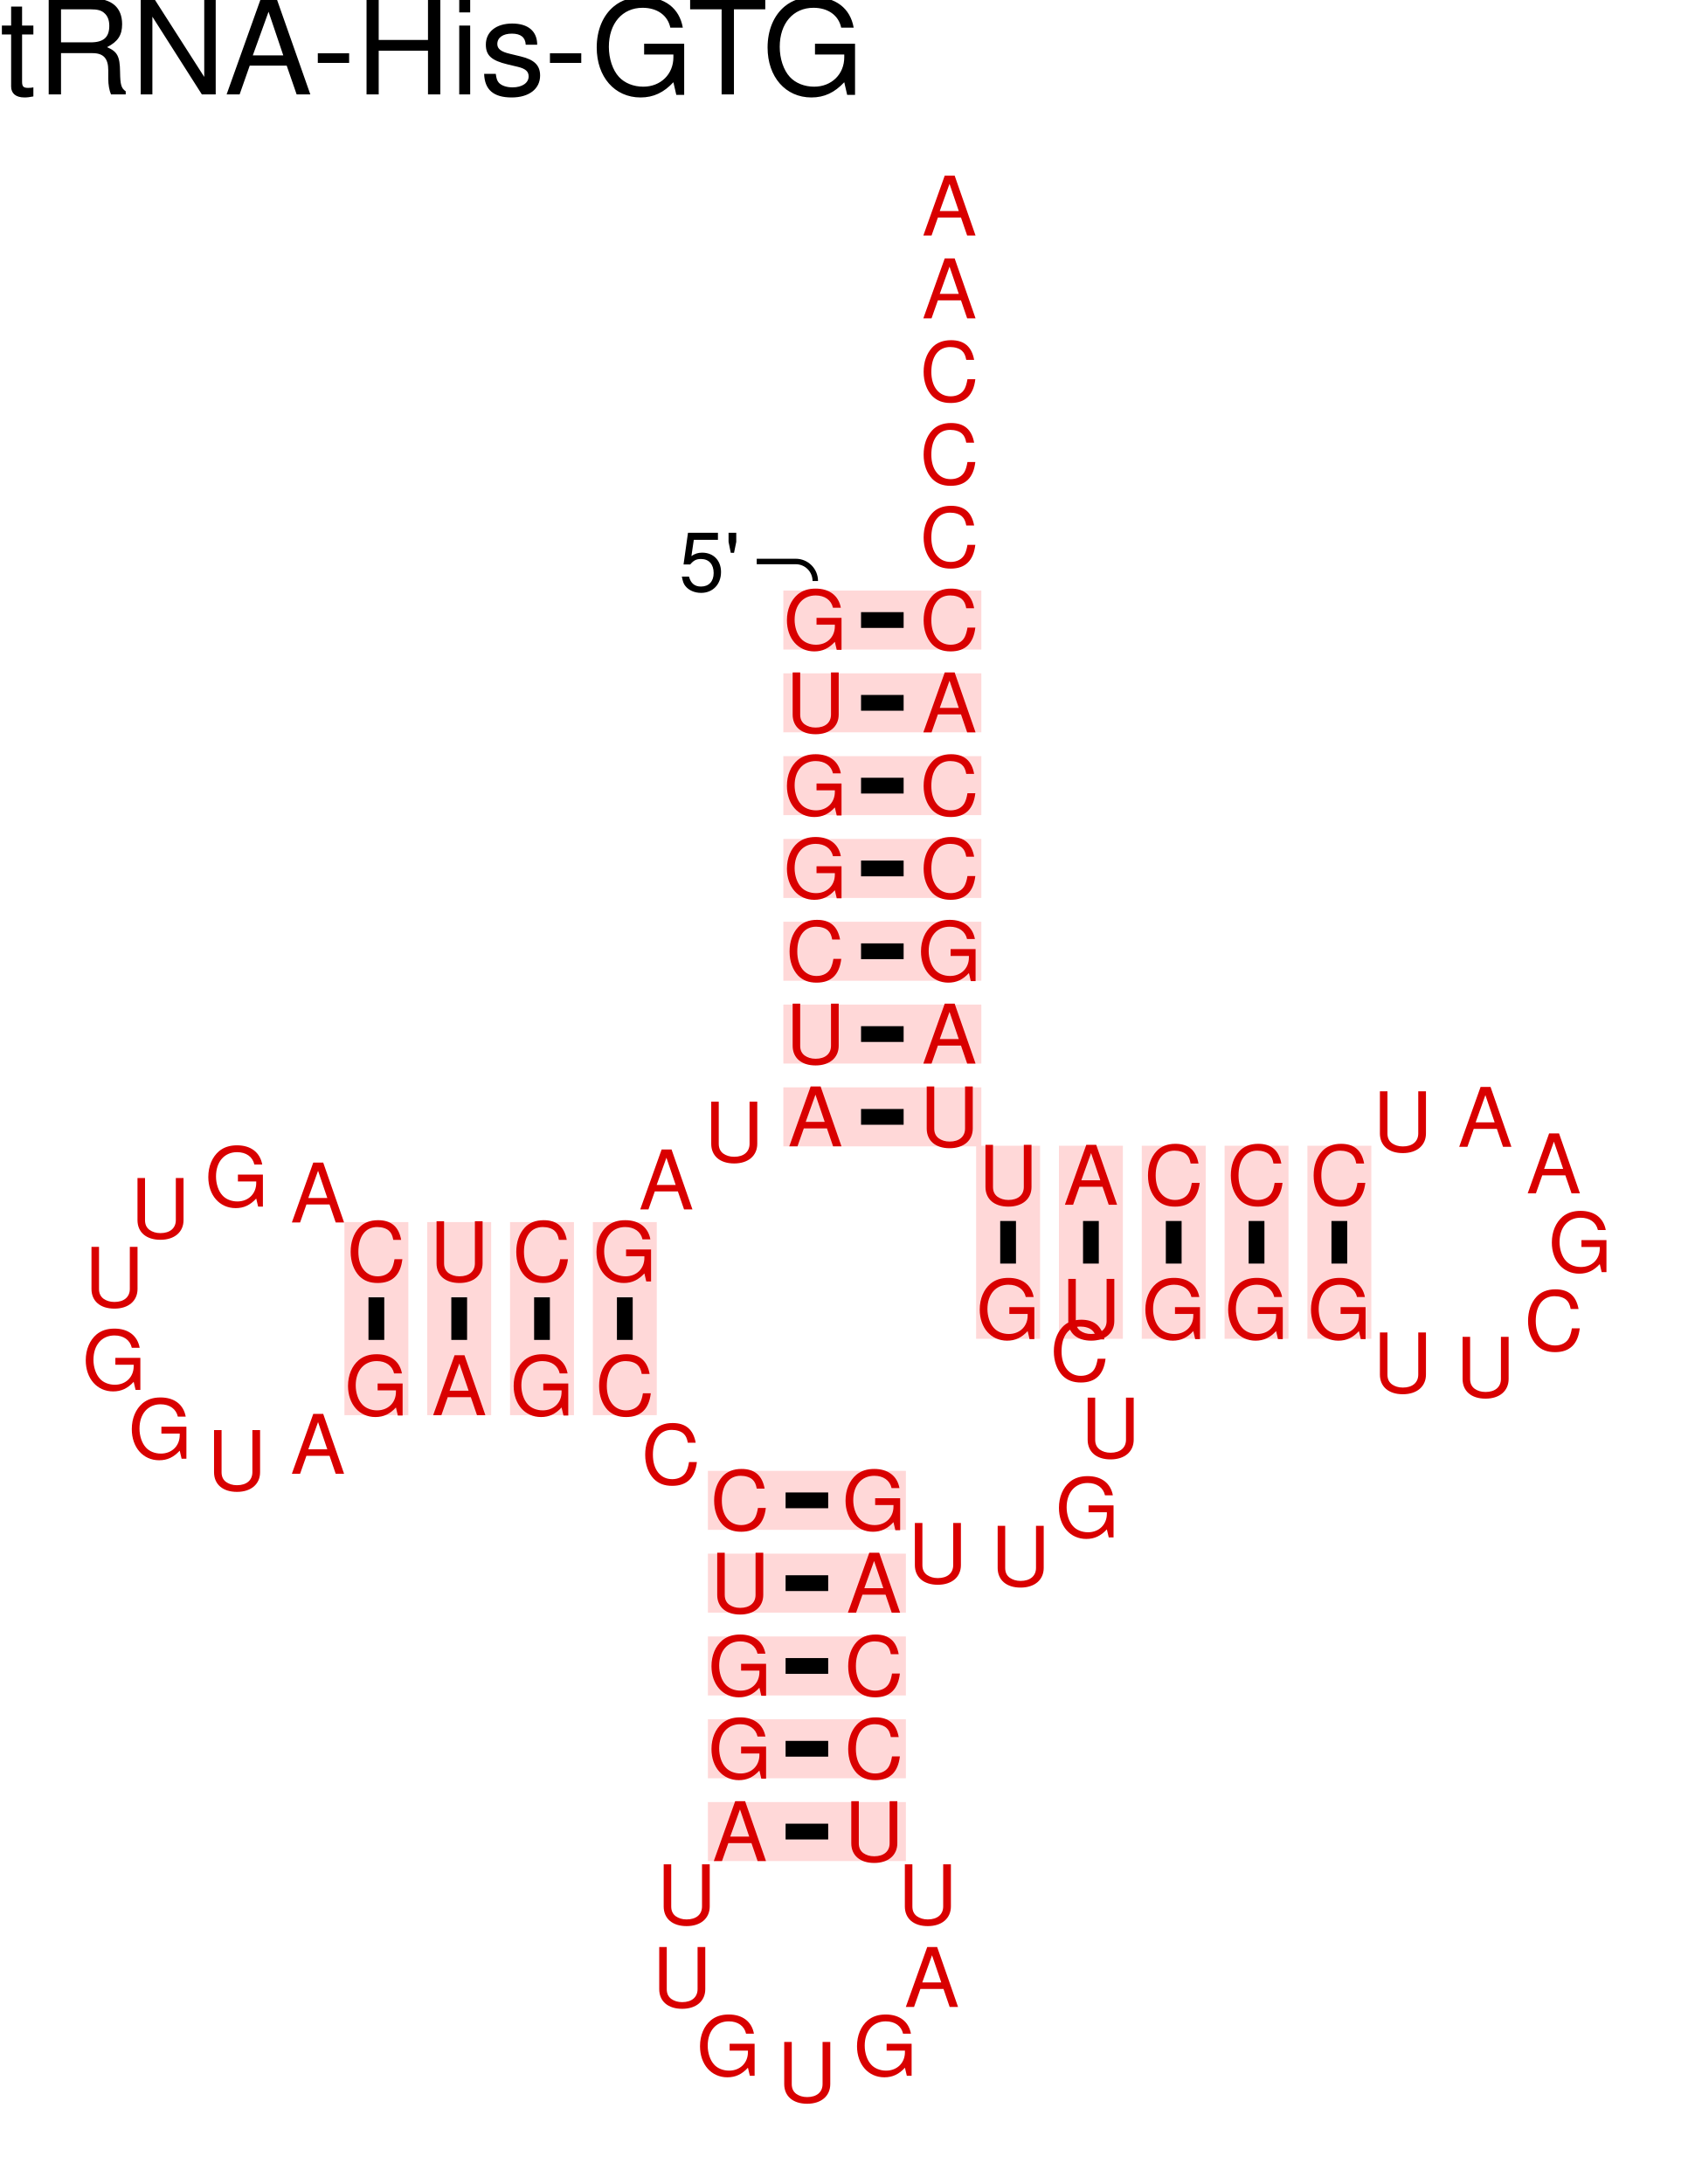
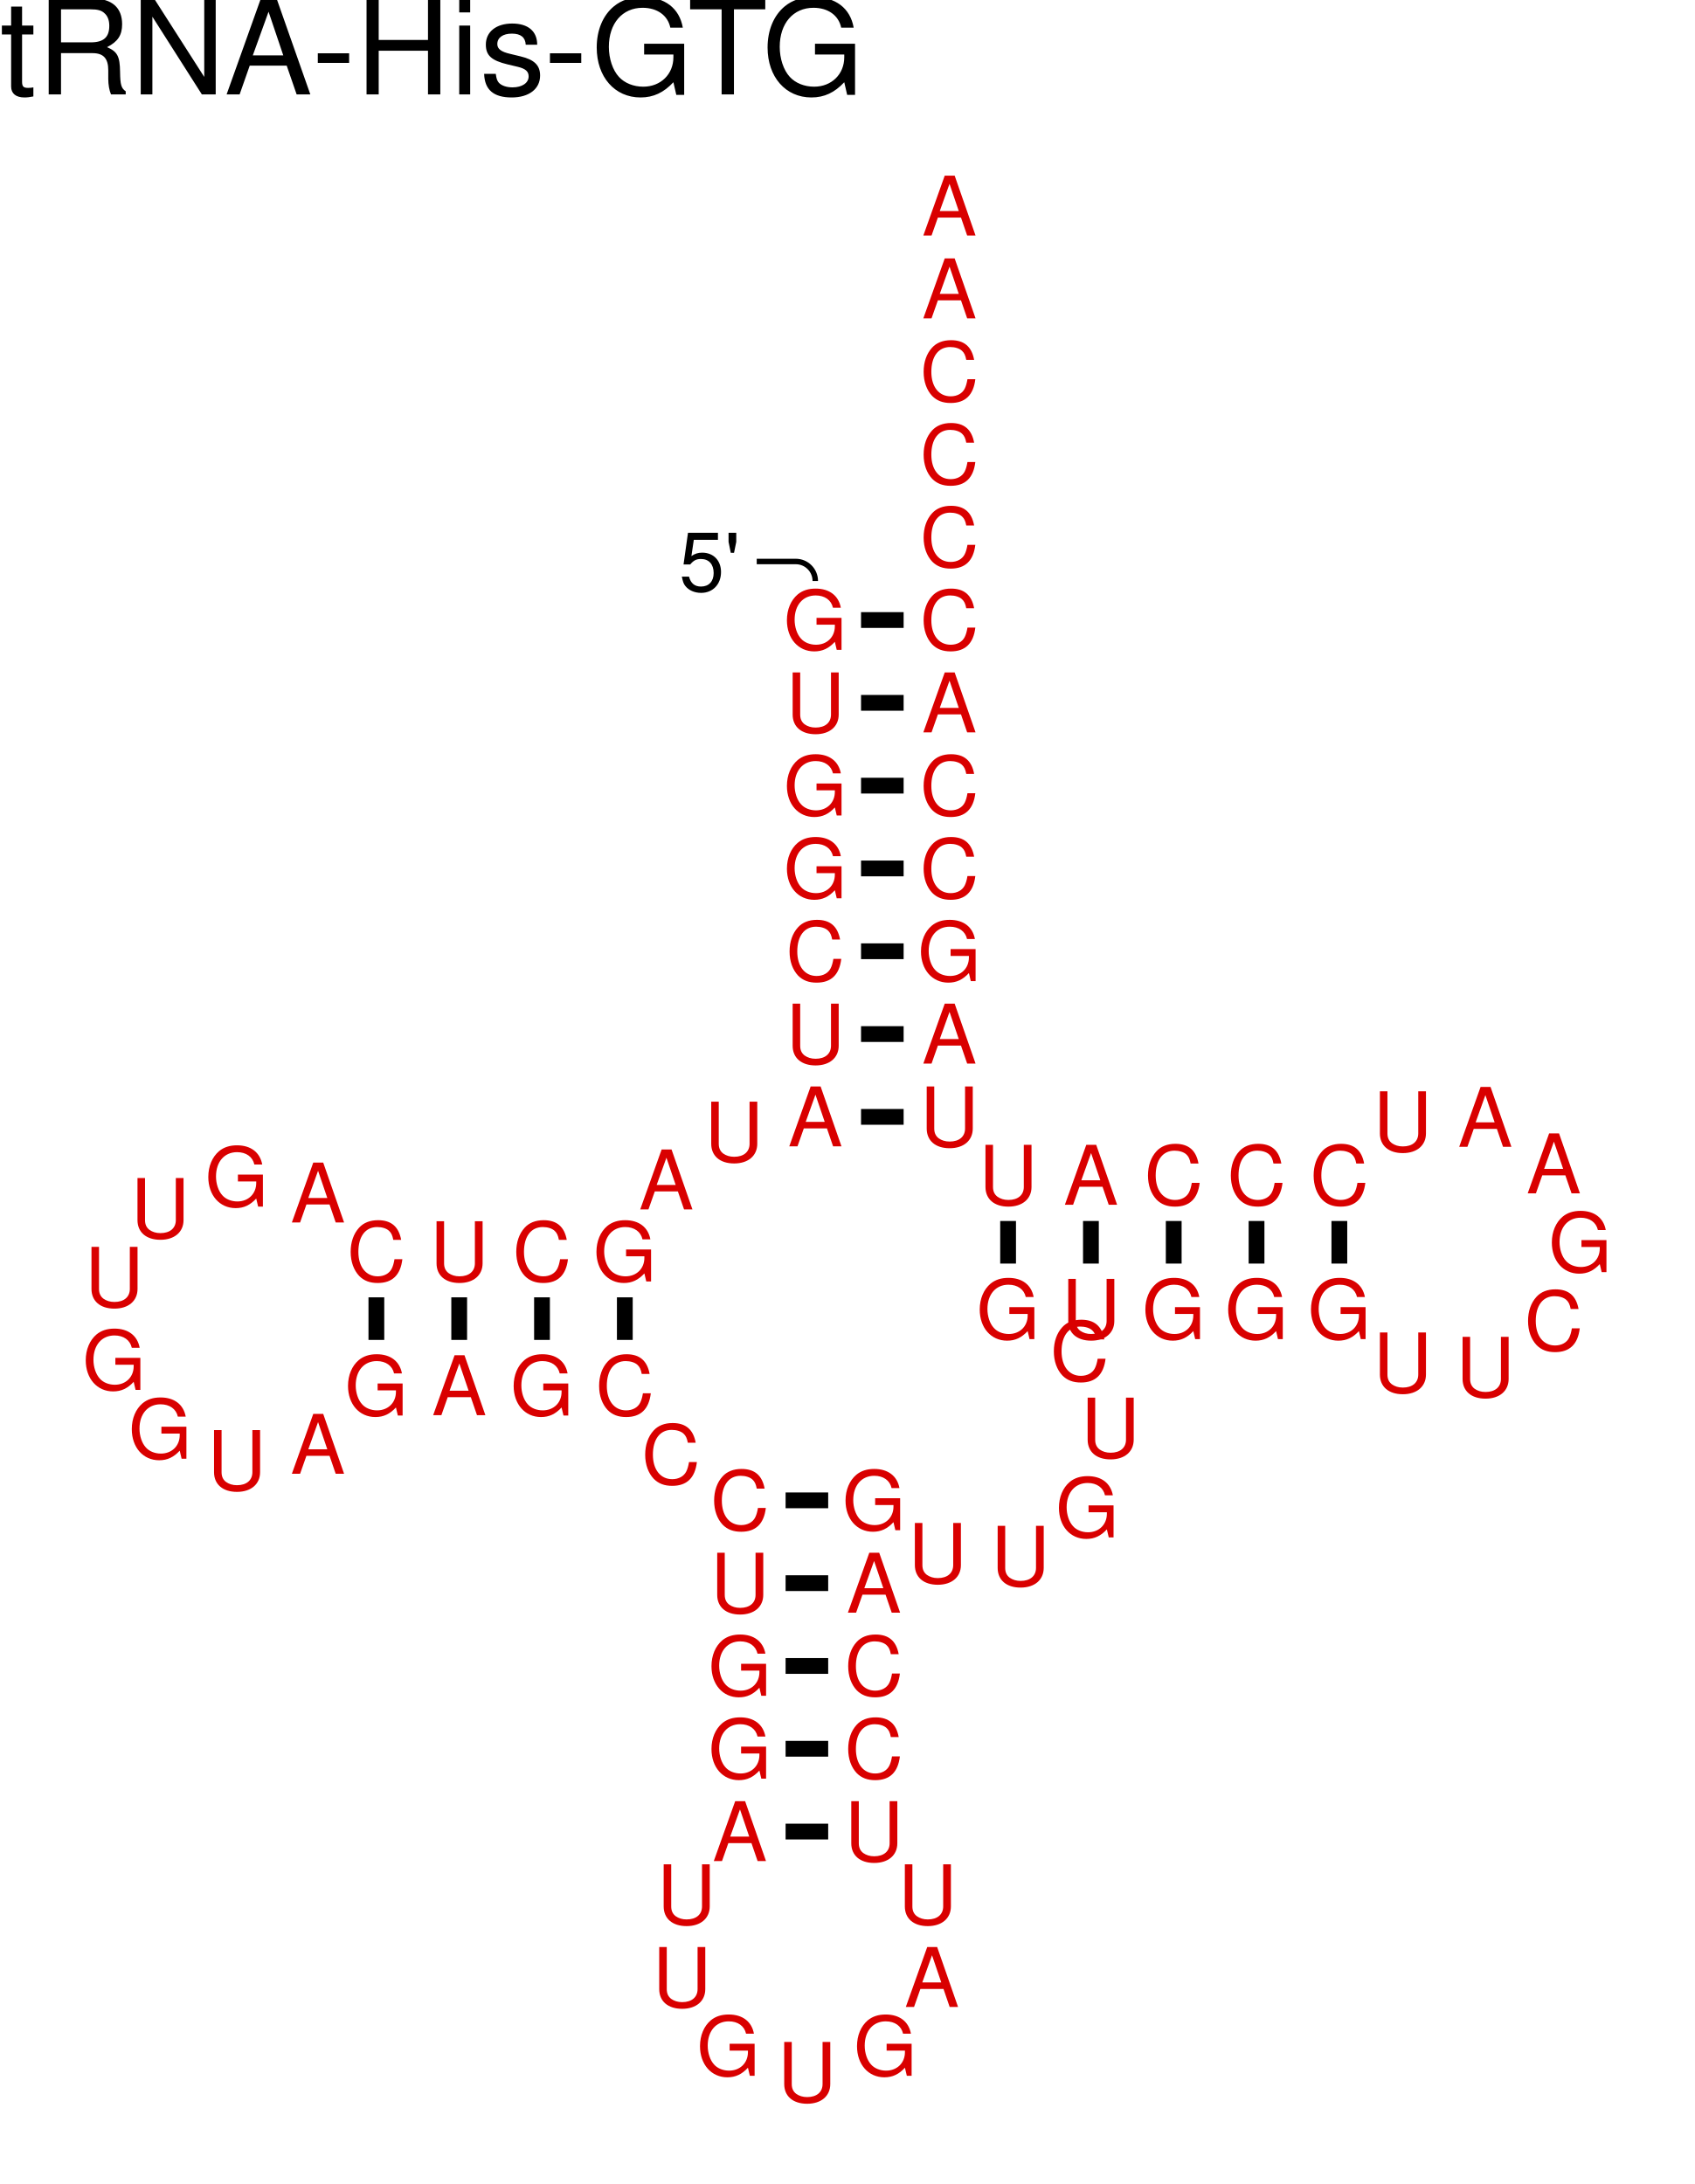
<svg xmlns="http://www.w3.org/2000/svg" version="1.0" width="154.669" height="199.397" id="svg2403" xml:space="preserve">
  <text x="0" y="8.616" id="text1000">
    <tspan x="0" y="8.616" fill="#000000" font-variant="normal" font-weight="normal" font-style="normal" font-family="Helvetica, Arial, sans-serif" font-size="12" id="tspan1001">tRNA-His-GTG</tspan>
  </text>
-   <path fill="#ffd8d8" stroke="none" d="M 71.508 53.916 L 71.508,53.916L 89.583,53.916L 89.583,59.301L 71.508,59.301Z" />
  <path fill="none" stroke="#000000" stroke-width="1.44" stroke-linecap="butt" stroke-linejoin="miter" d="M 78.602 56.608 L 82.49 56.608 " />
-   <path fill="#ffd8d8" stroke="none" d="M 71.508 61.476 L 71.508,61.476L 89.583,61.476L 89.583,66.861L 71.508,66.861Z" />
  <path fill="none" stroke="#000000" stroke-width="1.44" stroke-linecap="butt" stroke-linejoin="miter" d="M 78.602 64.168 L 82.49 64.168 " />
-   <path fill="#ffd8d8" stroke="none" d="M 71.508 69.036 L 71.508,69.036L 89.583,69.036L 89.583,74.421L 71.508,74.421Z" />
  <path fill="none" stroke="#000000" stroke-width="1.44" stroke-linecap="butt" stroke-linejoin="miter" d="M 78.602 71.728 L 82.49 71.728 " />
-   <path fill="#ffd8d8" stroke="none" d="M 71.508 76.596 L 71.508,76.596L 89.583,76.596L 89.583,81.981L 71.508,81.981Z" />
  <path fill="none" stroke="#000000" stroke-width="1.44" stroke-linecap="butt" stroke-linejoin="miter" d="M 78.602 79.288 L 82.49 79.288 " />
-   <path fill="#ffd8d8" stroke="none" d="M 71.508 84.156 L 71.508,84.156L 89.583,84.156L 89.583,89.541L 71.508,89.541Z" />
  <path fill="none" stroke="#000000" stroke-width="1.44" stroke-linecap="butt" stroke-linejoin="miter" d="M 78.602 86.849 L 82.49 86.849 " />
-   <path fill="#ffd8d8" stroke="none" d="M 71.508 91.716 L 71.508,91.716L 89.583,91.716L 89.583,97.101L 71.508,97.101Z" />
  <path fill="none" stroke="#000000" stroke-width="1.44" stroke-linecap="butt" stroke-linejoin="miter" d="M 78.602 94.409 L 82.49 94.409 " />
-   <path fill="#ffd8d8" stroke="none" d="M 71.508 99.276 L 71.508,99.276L 89.583,99.276L 89.583,104.661L 71.508,104.661Z" />
  <path fill="none" stroke="#000000" stroke-width="1.44" stroke-linecap="butt" stroke-linejoin="miter" d="M 78.602 101.969 L 82.49 101.969 " />
-   <path fill="#ffd8d8" stroke="none" d="M 59.956 111.577 L 59.956,111.577L 59.956,129.202L 54.121,129.202L 54.121,111.577Z" />
  <path fill="none" stroke="#000000" stroke-width="1.44" stroke-linecap="butt" stroke-linejoin="miter" d="M 57.038 118.445 L 57.038 122.333 " />
-   <path fill="#ffd8d8" stroke="none" d="M 52.396 111.577 L 52.396,111.577L 52.396,129.202L 46.561,129.202L 46.561,111.577Z" />
  <path fill="none" stroke="#000000" stroke-width="1.44" stroke-linecap="butt" stroke-linejoin="miter" d="M 49.478 118.445 L 49.478 122.333 " />
-   <path fill="#ffd8d8" stroke="none" d="M 44.836 111.577 L 44.836,111.577L 44.836,129.202L 39.001,129.202L 39.001,111.577Z" />
  <path fill="none" stroke="#000000" stroke-width="1.44" stroke-linecap="butt" stroke-linejoin="miter" d="M 41.919 118.445 L 41.919 122.333 " />
-   <path fill="#ffd8d8" stroke="none" d="M 37.276 111.577 L 37.276,111.577L 37.276,129.202L 31.441,129.202L 31.441,111.577Z" />
  <path fill="none" stroke="#000000" stroke-width="1.44" stroke-linecap="butt" stroke-linejoin="miter" d="M 34.358 118.445 L 34.358 122.333 " />
-   <path fill="#ffd8d8" stroke="none" d="M 64.621 134.288 L 64.621,134.288L 82.696,134.288L 82.696,139.673L 64.621,139.673Z" />
  <path fill="none" stroke="#000000" stroke-width="1.44" stroke-linecap="butt" stroke-linejoin="miter" d="M 71.715 136.98 L 75.603 136.98 " />
-   <path fill="#ffd8d8" stroke="none" d="M 64.621 141.848 L 64.621,141.848L 82.696,141.848L 82.696,147.233L 64.621,147.233Z" />
  <path fill="none" stroke="#000000" stroke-width="1.44" stroke-linecap="butt" stroke-linejoin="miter" d="M 71.715 144.54 L 75.603 144.54 " />
-   <path fill="#ffd8d8" stroke="none" d="M 64.621 149.408 L 64.621,149.408L 82.696,149.408L 82.696,154.793L 64.621,154.793Z" />
  <path fill="none" stroke="#000000" stroke-width="1.44" stroke-linecap="butt" stroke-linejoin="miter" d="M 71.715 152.1 L 75.603 152.1 " />
-   <path fill="#ffd8d8" stroke="none" d="M 64.621 156.968 L 64.621,156.968L 82.696,156.968L 82.696,162.353L 64.621,162.353Z" />
  <path fill="none" stroke="#000000" stroke-width="1.44" stroke-linecap="butt" stroke-linejoin="miter" d="M 71.715 159.66 L 75.603 159.66 " />
-   <path fill="#ffd8d8" stroke="none" d="M 64.621 164.528 L 64.621,164.528L 82.696,164.528L 82.696,169.913L 64.621,169.913Z" />
  <path fill="none" stroke="#000000" stroke-width="1.44" stroke-linecap="butt" stroke-linejoin="miter" d="M 71.715 167.22 L 75.603 167.22 " />
-   <path fill="#ffd8d8" stroke="none" d="M 89.109 122.231 L 89.109,122.231L 89.109,104.606L 94.944,104.606L 94.944,122.231Z" />
  <path fill="none" stroke="#000000" stroke-width="1.44" stroke-linecap="butt" stroke-linejoin="miter" d="M 92.026 115.363 L 92.026 111.475 " />
-   <path fill="#ffd8d8" stroke="none" d="M 96.669 122.231 L 96.669,122.231L 96.669,104.606L 102.504,104.606L 102.504,122.231Z" />
  <path fill="none" stroke="#000000" stroke-width="1.44" stroke-linecap="butt" stroke-linejoin="miter" d="M 99.587 115.363 L 99.587 111.475 " />
-   <path fill="#ffd8d8" stroke="none" d="M 104.229 122.231 L 104.229,122.231L 104.229,104.606L 110.064,104.606L 110.064,122.231Z" />
  <path fill="none" stroke="#000000" stroke-width="1.44" stroke-linecap="butt" stroke-linejoin="miter" d="M 107.146 115.363 L 107.146 111.475 " />
-   <path fill="#ffd8d8" stroke="none" d="M 111.789 122.231 L 111.789,122.231L 111.789,104.606L 117.624,104.606L 117.624,122.231Z" />
  <path fill="none" stroke="#000000" stroke-width="1.44" stroke-linecap="butt" stroke-linejoin="miter" d="M 114.706 115.363 L 114.706 111.475 " />
-   <path fill="#ffd8d8" stroke="none" d="M 119.349 122.231 L 119.349,122.231L 119.349,104.606L 125.184,104.606L 125.184,122.231Z" />
  <path fill="none" stroke="#000000" stroke-width="1.44" stroke-linecap="butt" stroke-linejoin="miter" d="M 122.266 115.363 L 122.266 111.475 " />
-   <path fill="none" stroke="#5c5c5c" stroke-width="0.5" stroke-linecap="butt" stroke-linejoin="miter" d="" />
-   <path fill="none" stroke="#5c5c5c" stroke-width="0.5" stroke-linecap="butt" stroke-linejoin="miter" d="" />
-   <path fill="none" stroke="#5c5c5c" stroke-width="0.5" stroke-linecap="butt" stroke-linejoin="miter" d="" />
-   <path fill="none" stroke="#5c5c5c" stroke-width="0.5" stroke-linecap="butt" stroke-linejoin="miter" d="" />
-   <path fill="none" stroke="#5c5c5c" stroke-width="0.5" stroke-linecap="butt" stroke-linejoin="miter" d="" />
-   <path fill="none" stroke="#5c5c5c" stroke-width="0.5" stroke-linecap="butt" stroke-linejoin="miter" d="" />
-   <path fill="none" stroke="#5c5c5c" stroke-width="0.5" stroke-linecap="butt" stroke-linejoin="miter" d="" />
-   <path fill="none" stroke="#5c5c5c" stroke-width="0.5" stroke-linecap="butt" stroke-linejoin="miter" d="" />
-   <path fill="none" stroke="#5c5c5c" stroke-width="0.5" stroke-linecap="butt" stroke-linejoin="miter" d="" />
-   <path fill="none" stroke="#5c5c5c" stroke-width="0.5" stroke-linecap="butt" stroke-linejoin="miter" d="" />
-   <path fill="none" stroke="#5c5c5c" stroke-width="0.5" stroke-linecap="butt" stroke-linejoin="miter" d="" />
-   <path fill="none" stroke="#5c5c5c" stroke-width="0.5" stroke-linecap="butt" stroke-linejoin="miter" d="" />
-   <path fill="none" stroke="#5c5c5c" stroke-width="0.5" stroke-linecap="butt" stroke-linejoin="miter" d="" />
-   <path fill="none" stroke="#5c5c5c" stroke-width="0.5" stroke-linecap="butt" stroke-linejoin="miter" d="" />
-   <path fill="none" stroke="#5c5c5c" stroke-width="0.5" stroke-linecap="butt" stroke-linejoin="miter" d="" />
-   <path fill="none" stroke="#5c5c5c" stroke-width="0.5" stroke-linecap="butt" stroke-linejoin="miter" d="" />
-   <path fill="none" stroke="#5c5c5c" stroke-width="0.5" stroke-linecap="butt" stroke-linejoin="miter" d="" />
-   <path fill="none" stroke="#5c5c5c" stroke-width="0.5" stroke-linecap="butt" stroke-linejoin="miter" d="" />
-   <path fill="none" stroke="#5c5c5c" stroke-width="0.5" stroke-linecap="butt" stroke-linejoin="miter" d="" />
-   <path fill="none" stroke="#5c5c5c" stroke-width="0.5" stroke-linecap="butt" stroke-linejoin="miter" d="" />
-   <path fill="none" stroke="#5c5c5c" stroke-width="0.5" stroke-linecap="butt" stroke-linejoin="miter" d="" />
-   <path fill="none" stroke="#5c5c5c" stroke-width="0.5" stroke-linecap="butt" stroke-linejoin="miter" d="" />
-   <path fill="none" stroke="#5c5c5c" stroke-width="0.5" stroke-linecap="butt" stroke-linejoin="miter" d="" />
-   <path fill="none" stroke="#5c5c5c" stroke-width="0.5" stroke-linecap="butt" stroke-linejoin="miter" d="" />
-   <path fill="none" stroke="#5c5c5c" stroke-width="0.5" stroke-linecap="butt" stroke-linejoin="miter" d="" />
-   <path fill="none" stroke="#5c5c5c" stroke-width="0.5" stroke-linecap="butt" stroke-linejoin="miter" d="" />
-   <path fill="none" stroke="#5c5c5c" stroke-width="0.5" stroke-linecap="butt" stroke-linejoin="miter" d="" />
-   <path fill="none" stroke="#5c5c5c" stroke-width="0.5" stroke-linecap="butt" stroke-linejoin="miter" d="" />
-   <path fill="none" stroke="#5c5c5c" stroke-width="0.5" stroke-linecap="butt" stroke-linejoin="miter" d="" />
-   <path fill="none" stroke="#5c5c5c" stroke-width="0.5" stroke-linecap="butt" stroke-linejoin="miter" d="" />
-   <path fill="none" stroke="#5c5c5c" stroke-width="0.5" stroke-linecap="butt" stroke-linejoin="miter" d="" />
-   <path fill="none" stroke="#5c5c5c" stroke-width="0.5" stroke-linecap="butt" stroke-linejoin="miter" d="" />
-   <path fill="none" stroke="#5c5c5c" stroke-width="0.5" stroke-linecap="butt" stroke-linejoin="miter" d="" />
-   <path fill="none" stroke="#5c5c5c" stroke-width="0.5" stroke-linecap="butt" stroke-linejoin="miter" d="" />
-   <path fill="none" stroke="#5c5c5c" stroke-width="0.5" stroke-linecap="butt" stroke-linejoin="miter" d="" />
-   <path fill="none" stroke="#5c5c5c" stroke-width="0.5" stroke-linecap="butt" stroke-linejoin="miter" d="" />
-   <path fill="none" stroke="#5c5c5c" stroke-width="0.5" stroke-linecap="butt" stroke-linejoin="miter" d="" />
-   <path fill="none" stroke="#5c5c5c" stroke-width="0.5" stroke-linecap="butt" stroke-linejoin="miter" d="" />
-   <path fill="none" stroke="#5c5c5c" stroke-width="0.5" stroke-linecap="butt" stroke-linejoin="miter" d="" />
-   <path fill="none" stroke="#5c5c5c" stroke-width="0.5" stroke-linecap="butt" stroke-linejoin="miter" d="" />
-   <path fill="none" stroke="#5c5c5c" stroke-width="0.5" stroke-linecap="butt" stroke-linejoin="miter" d="" />
-   <path fill="none" stroke="#5c5c5c" stroke-width="0.5" stroke-linecap="butt" stroke-linejoin="miter" d="" />
-   <path fill="none" stroke="#5c5c5c" stroke-width="0.5" stroke-linecap="butt" stroke-linejoin="miter" d="" />
-   <path fill="none" stroke="#5c5c5c" stroke-width="0.5" stroke-linecap="butt" stroke-linejoin="miter" d="" />
-   <path fill="none" stroke="#5c5c5c" stroke-width="0.5" stroke-linecap="butt" stroke-linejoin="miter" d="" />
-   <path fill="none" stroke="#5c5c5c" stroke-width="0.5" stroke-linecap="butt" stroke-linejoin="miter" d="" />
-   <path fill="none" stroke="#5c5c5c" stroke-width="0.5" stroke-linecap="butt" stroke-linejoin="miter" d="" />
-   <path fill="none" stroke="#5c5c5c" stroke-width="0.5" stroke-linecap="butt" stroke-linejoin="miter" d="" />
-   <path fill="none" stroke="#5c5c5c" stroke-width="0.5" stroke-linecap="butt" stroke-linejoin="miter" d="" />
-   <path fill="none" stroke="#5c5c5c" stroke-width="0.5" stroke-linecap="butt" stroke-linejoin="miter" d="" />
-   <path fill="none" stroke="#5c5c5c" stroke-width="0.5" stroke-linecap="butt" stroke-linejoin="miter" d="" />
-   <path fill="none" stroke="#5c5c5c" stroke-width="0.5" stroke-linecap="butt" stroke-linejoin="miter" d="" />
-   <path fill="none" stroke="#5c5c5c" stroke-width="0.5" stroke-linecap="butt" stroke-linejoin="miter" d="" />
-   <path fill="none" stroke="#5c5c5c" stroke-width="0.5" stroke-linecap="butt" stroke-linejoin="miter" d="" />
-   <path fill="none" stroke="#5c5c5c" stroke-width="0.5" stroke-linecap="butt" stroke-linejoin="miter" d="" />
-   <path fill="none" stroke="#5c5c5c" stroke-width="0.5" stroke-linecap="butt" stroke-linejoin="miter" d="" />
-   <path fill="none" stroke="#5c5c5c" stroke-width="0.5" stroke-linecap="butt" stroke-linejoin="miter" d="" />
-   <path fill="none" stroke="#5c5c5c" stroke-width="0.5" stroke-linecap="butt" stroke-linejoin="miter" d="" />
-   <path fill="none" stroke="#5c5c5c" stroke-width="0.5" stroke-linecap="butt" stroke-linejoin="miter" d="" />
-   <path fill="none" stroke="#5c5c5c" stroke-width="0.5" stroke-linecap="butt" stroke-linejoin="miter" d="" />
-   <path fill="none" stroke="#5c5c5c" stroke-width="0.5" stroke-linecap="butt" stroke-linejoin="miter" d="" />
-   <path fill="none" stroke="#5c5c5c" stroke-width="0.5" stroke-linecap="butt" stroke-linejoin="miter" d="" />
-   <path fill="none" stroke="#5c5c5c" stroke-width="0.5" stroke-linecap="butt" stroke-linejoin="miter" d="" />
-   <path fill="none" stroke="#5c5c5c" stroke-width="0.5" stroke-linecap="butt" stroke-linejoin="miter" d="" />
-   <path fill="none" stroke="#5c5c5c" stroke-width="0.5" stroke-linecap="butt" stroke-linejoin="miter" d="" />
-   <path fill="none" stroke="#5c5c5c" stroke-width="0.5" stroke-linecap="butt" stroke-linejoin="miter" d="" />
-   <path fill="none" stroke="#5c5c5c" stroke-width="0.5" stroke-linecap="butt" stroke-linejoin="miter" d="" />
-   <path fill="none" stroke="#5c5c5c" stroke-width="0.5" stroke-linecap="butt" stroke-linejoin="miter" d="" />
-   <path fill="none" stroke="#5c5c5c" stroke-width="0.5" stroke-linecap="butt" stroke-linejoin="miter" d="" />
-   <path fill="none" stroke="#5c5c5c" stroke-width="0.5" stroke-linecap="butt" stroke-linejoin="miter" d="" />
-   <path fill="none" stroke="#5c5c5c" stroke-width="0.5" stroke-linecap="butt" stroke-linejoin="miter" d="" />
-   <path fill="none" stroke="#5c5c5c" stroke-width="0.5" stroke-linecap="butt" stroke-linejoin="miter" d="" />
-   <path fill="none" stroke="#5c5c5c" stroke-width="0.5" stroke-linecap="butt" stroke-linejoin="miter" d="" />
-   <path fill="none" stroke="#5c5c5c" stroke-width="0.5" stroke-linecap="butt" stroke-linejoin="miter" d="" />
-   <path fill="none" stroke="#5c5c5c" stroke-width="0.5" stroke-linecap="butt" stroke-linejoin="miter" d="" />
-   <path fill="none" stroke="#5c5c5c" stroke-width="0.5" stroke-linecap="butt" stroke-linejoin="miter" d="" />
-   <path fill="none" stroke="#5c5c5c" stroke-width="0.5" stroke-linecap="butt" stroke-linejoin="miter" d="" />
-   <path fill="none" stroke="#5c5c5c" stroke-width="0.5" stroke-linecap="butt" stroke-linejoin="miter" d="" />
-   <path fill="none" stroke="#5c5c5c" stroke-width="0.5" stroke-linecap="butt" stroke-linejoin="miter" d="" />
-   <path fill="none" stroke="#5c5c5c" stroke-width="0.5" stroke-linecap="butt" stroke-linejoin="miter" d="" />
-   <path fill="none" stroke="#5c5c5c" stroke-width="0.5" stroke-linecap="butt" stroke-linejoin="miter" d="" />
-   <path fill="none" stroke="#5c5c5c" stroke-width="0.5" stroke-linecap="butt" stroke-linejoin="miter" d="" />
-   <path fill="none" stroke="#5c5c5c" stroke-width="0.5" stroke-linecap="butt" stroke-linejoin="miter" d="" />
-   <path fill="none" stroke="#5c5c5c" stroke-width="0.5" stroke-linecap="butt" stroke-linejoin="miter" d="" />
-   <path fill="none" stroke="#5c5c5c" stroke-width="0.5" stroke-linecap="butt" stroke-linejoin="miter" d="" />
-   <path fill="none" stroke="#5c5c5c" stroke-width="0.5" stroke-linecap="butt" stroke-linejoin="miter" d="" />
-   <path fill="none" stroke="#5c5c5c" stroke-width="0.5" stroke-linecap="butt" stroke-linejoin="miter" d="" />
-   <path fill="none" stroke="#5c5c5c" stroke-width="0.5" stroke-linecap="butt" stroke-linejoin="miter" d="" />
-   <path fill="none" stroke="#5c5c5c" stroke-width="0.5" stroke-linecap="butt" stroke-linejoin="miter" d="" />
-   <path fill="none" stroke="#5c5c5c" stroke-width="0.5" stroke-linecap="butt" stroke-linejoin="miter" d="" />
-   <path fill="none" stroke="#5c5c5c" stroke-width="0.5" stroke-linecap="butt" stroke-linejoin="miter" d="" />
-   <path fill="none" stroke="#5c5c5c" stroke-width="0.5" stroke-linecap="butt" stroke-linejoin="miter" d="" />
-   <path fill="none" stroke="#5c5c5c" stroke-width="0.5" stroke-linecap="butt" stroke-linejoin="miter" d="" />
-   <path fill="none" stroke="#5c5c5c" stroke-width="0.5" stroke-linecap="butt" stroke-linejoin="miter" d="" />
-   <path fill="none" stroke="#5c5c5c" stroke-width="0.5" stroke-linecap="butt" stroke-linejoin="miter" d="" />
-   <path fill="none" stroke="#5c5c5c" stroke-width="0.5" stroke-linecap="butt" stroke-linejoin="miter" d="" />
-   <path fill="none" stroke="#5c5c5c" stroke-width="0.5" stroke-linecap="butt" stroke-linejoin="miter" d="" />
-   <path fill="none" stroke="#5c5c5c" stroke-width="0.5" stroke-linecap="butt" stroke-linejoin="miter" d="" />
-   <path fill="none" stroke="#5c5c5c" stroke-width="0.5" stroke-linecap="butt" stroke-linejoin="miter" d="" />
-   <path fill="none" stroke="#5c5c5c" stroke-width="0.5" stroke-linecap="butt" stroke-linejoin="miter" d="" />
-   <path fill="none" stroke="#5c5c5c" stroke-width="0.5" stroke-linecap="butt" stroke-linejoin="miter" d="" />
-   <path fill="none" stroke="#5c5c5c" stroke-width="0.5" stroke-linecap="butt" stroke-linejoin="miter" d="" />
-   <path fill="none" stroke="#5c5c5c" stroke-width="0.5" stroke-linecap="butt" stroke-linejoin="miter" d="" />
-   <path fill="none" stroke="#5c5c5c" stroke-width="0.5" stroke-linecap="butt" stroke-linejoin="miter" d="" />
-   <path fill="none" stroke="#5c5c5c" stroke-width="0.5" stroke-linecap="butt" stroke-linejoin="miter" d="" />
-   <path fill="none" stroke="#5c5c5c" stroke-width="0.5" stroke-linecap="butt" stroke-linejoin="miter" d="" />
-   <path fill="none" stroke="#5c5c5c" stroke-width="0.5" stroke-linecap="butt" stroke-linejoin="miter" d="" />
-   <path fill="none" stroke="#5c5c5c" stroke-width="0.5" stroke-linecap="butt" stroke-linejoin="miter" d="" />
-   <path fill="none" stroke="#5c5c5c" stroke-width="0.5" stroke-linecap="butt" stroke-linejoin="miter" d="" />
-   <path fill="none" stroke="#5c5c5c" stroke-width="0.5" stroke-linecap="butt" stroke-linejoin="miter" d="" />
-   <path fill="none" stroke="#5c5c5c" stroke-width="0.5" stroke-linecap="butt" stroke-linejoin="miter" d="" />
-   <path fill="none" stroke="#5c5c5c" stroke-width="0.5" stroke-linecap="butt" stroke-linejoin="miter" d="" />
-   <path fill="none" stroke="#5c5c5c" stroke-width="0.5" stroke-linecap="butt" stroke-linejoin="miter" d="" />
-   <path fill="none" stroke="#5c5c5c" stroke-width="0.5" stroke-linecap="butt" stroke-linejoin="miter" d="" />
-   <path fill="none" stroke="#5c5c5c" stroke-width="0.5" stroke-linecap="butt" stroke-linejoin="miter" d="" />
-   <path fill="none" stroke="#5c5c5c" stroke-width="0.5" stroke-linecap="butt" stroke-linejoin="miter" d="" />
-   <path fill="none" stroke="#5c5c5c" stroke-width="0.5" stroke-linecap="butt" stroke-linejoin="miter" d="" />
-   <path fill="none" stroke="#5c5c5c" stroke-width="0.5" stroke-linecap="butt" stroke-linejoin="miter" d="" />
-   <path fill="none" stroke="#5c5c5c" stroke-width="0.5" stroke-linecap="butt" stroke-linejoin="miter" d="" />
-   <path fill="none" stroke="#5c5c5c" stroke-width="0.5" stroke-linecap="butt" stroke-linejoin="miter" d="" />
-   <path fill="none" stroke="#5c5c5c" stroke-width="0.5" stroke-linecap="butt" stroke-linejoin="miter" d="" />
-   <path fill="none" stroke="#5c5c5c" stroke-width="0.5" stroke-linecap="butt" stroke-linejoin="miter" d="" />
-   <path fill="none" stroke="#5c5c5c" stroke-width="0.5" stroke-linecap="butt" stroke-linejoin="miter" d="" />
-   <path fill="none" stroke="#5c5c5c" stroke-width="0.5" stroke-linecap="butt" stroke-linejoin="miter" d="" />
-   <path fill="none" stroke="#5c5c5c" stroke-width="0.5" stroke-linecap="butt" stroke-linejoin="miter" d="" />
-   <path fill="none" stroke="#5c5c5c" stroke-width="0.5" stroke-linecap="butt" stroke-linejoin="miter" d="" />
-   <path fill="none" stroke="#5c5c5c" stroke-width="0.5" stroke-linecap="butt" stroke-linejoin="miter" d="" />
-   <path fill="none" stroke="#5c5c5c" stroke-width="0.5" stroke-linecap="butt" stroke-linejoin="miter" d="" />
-   <path fill="none" stroke="#5c5c5c" stroke-width="0.5" stroke-linecap="butt" stroke-linejoin="miter" d="" />
-   <path fill="none" stroke="#5c5c5c" stroke-width="0.5" stroke-linecap="butt" stroke-linejoin="miter" d="" />
-   <path fill="none" stroke="#5c5c5c" stroke-width="0.5" stroke-linecap="butt" stroke-linejoin="miter" d="" />
-   <path fill="none" stroke="#5c5c5c" stroke-width="0.5" stroke-linecap="butt" stroke-linejoin="miter" d="" />
-   <path fill="none" stroke="#5c5c5c" stroke-width="0.5" stroke-linecap="butt" stroke-linejoin="miter" d="" />
-   <path fill="none" stroke="#5c5c5c" stroke-width="0.5" stroke-linecap="butt" stroke-linejoin="miter" d="" />
-   <path fill="none" stroke="#5c5c5c" stroke-width="0.5" stroke-linecap="butt" stroke-linejoin="miter" d="" />
-   <path fill="none" stroke="#5c5c5c" stroke-width="0.5" stroke-linecap="butt" stroke-linejoin="miter" d="" />
-   <path fill="none" stroke="#5c5c5c" stroke-width="0.5" stroke-linecap="butt" stroke-linejoin="miter" d="" />
-   <path fill="none" stroke="#5c5c5c" stroke-width="0.5" stroke-linecap="butt" stroke-linejoin="miter" d="" />
-   <path fill="none" stroke="#5c5c5c" stroke-width="0.5" stroke-linecap="butt" stroke-linejoin="miter" d="" />
-   <path fill="none" stroke="#5c5c5c" stroke-width="0.5" stroke-linecap="butt" stroke-linejoin="miter" d="" />
-   <path fill="none" stroke="#5c5c5c" stroke-width="0.5" stroke-linecap="butt" stroke-linejoin="miter" d="" />
-   <path fill="none" stroke="#5c5c5c" stroke-width="0.5" stroke-linecap="butt" stroke-linejoin="miter" d="" />
-   <path fill="none" stroke="#5c5c5c" stroke-width="0.5" stroke-linecap="butt" stroke-linejoin="miter" d="" />
-   <path fill="none" stroke="#5c5c5c" stroke-width="0.5" stroke-linecap="butt" stroke-linejoin="miter" d="" />
-   <path fill="none" stroke="#5c5c5c" stroke-width="0.5" stroke-linecap="butt" stroke-linejoin="miter" d="" />
-   <path fill="none" stroke="#5c5c5c" stroke-width="0.5" stroke-linecap="butt" stroke-linejoin="miter" d="" />
-   <path fill="none" stroke="#5c5c5c" stroke-width="0.5" stroke-linecap="butt" stroke-linejoin="miter" d="" />
-   <path fill="none" stroke="#5c5c5c" stroke-width="0.5" stroke-linecap="butt" stroke-linejoin="miter" d="" />
-   <path fill="none" stroke="#5c5c5c" stroke-width="0.5" stroke-linecap="butt" stroke-linejoin="miter" d="" />
-   <path fill="none" stroke="#5c5c5c" stroke-width="0.5" stroke-linecap="butt" stroke-linejoin="miter" d="" />
-   <path fill="none" stroke="#5c5c5c" stroke-width="0.5" stroke-linecap="butt" stroke-linejoin="miter" d="" />
-   <path fill="none" stroke="#5c5c5c" stroke-width="0.5" stroke-linecap="butt" stroke-linejoin="miter" d="" />
-   <path fill="none" stroke="#5c5c5c" stroke-width="0.5" stroke-linecap="butt" stroke-linejoin="miter" d="" />
-   <path fill="none" stroke="#5c5c5c" stroke-width="0.5" stroke-linecap="butt" stroke-linejoin="miter" d="" />
  <text x="71.508" y="59.301" id="text1002">
    <tspan x="71.508" y="59.301" fill="#d90000" font-variant="normal" font-weight="normal" font-style="normal" font-family="Helvetica, Arial, sans-serif" font-size="7.5" id="tspan1003">G</tspan>
  </text>
  <text x="71.718" y="66.861" id="text1004">
    <tspan x="71.718" y="66.861" fill="#d90000" font-variant="normal" font-weight="normal" font-style="normal" font-family="Helvetica, Arial, sans-serif" font-size="7.5" id="tspan1005">U</tspan>
  </text>
  <text x="71.508" y="74.421" id="text1006">
    <tspan x="71.508" y="74.421" fill="#d90000" font-variant="normal" font-weight="normal" font-style="normal" font-family="Helvetica, Arial, sans-serif" font-size="7.5" id="tspan1007">G</tspan>
  </text>
  <text x="71.508" y="81.981" id="text1008">
    <tspan x="71.508" y="81.981" fill="#d90000" font-variant="normal" font-weight="normal" font-style="normal" font-family="Helvetica, Arial, sans-serif" font-size="7.5" id="tspan1009">G</tspan>
  </text>
  <text x="71.718" y="89.541" id="text1010">
    <tspan x="71.718" y="89.541" fill="#d90000" font-variant="normal" font-weight="normal" font-style="normal" font-family="Helvetica, Arial, sans-serif" font-size="7.5" id="tspan1011">C</tspan>
  </text>
  <text x="71.718" y="97.101" id="text1012">
    <tspan x="71.718" y="97.101" fill="#d90000" font-variant="normal" font-weight="normal" font-style="normal" font-family="Helvetica, Arial, sans-serif" font-size="7.5" id="tspan1013">U</tspan>
  </text>
  <text x="71.924" y="104.661" id="text1014">
    <tspan x="71.924" y="104.661" fill="#d90000" font-variant="normal" font-weight="normal" font-style="normal" font-family="Helvetica, Arial, sans-serif" font-size="7.5" id="tspan1015">A</tspan>
  </text>
  <text x="64.287" y="106.051" id="text1016">
    <tspan x="64.287" y="106.051" fill="#d90000" font-variant="normal" font-weight="normal" font-style="normal" font-family="Helvetica, Arial, sans-serif" font-size="7.5" id="tspan1017">U</tspan>
  </text>
  <text x="58.321" y="110.417" id="text1018">
    <tspan x="58.321" y="110.417" fill="#d90000" font-variant="normal" font-weight="normal" font-style="normal" font-family="Helvetica, Arial, sans-serif" font-size="7.5" id="tspan1019">A</tspan>
  </text>
  <text x="54.121" y="116.962" id="text1020">
    <tspan x="54.121" y="116.962" fill="#d90000" font-variant="normal" font-weight="normal" font-style="normal" font-family="Helvetica, Arial, sans-serif" font-size="7.5" id="tspan1021">G</tspan>
  </text>
  <text x="46.771" y="116.962" id="text1022">
    <tspan x="46.771" y="116.962" fill="#d90000" font-variant="normal" font-weight="normal" font-style="normal" font-family="Helvetica, Arial, sans-serif" font-size="7.5" id="tspan1023">C</tspan>
  </text>
  <text x="39.211" y="116.962" id="text1024">
    <tspan x="39.211" y="116.962" fill="#d90000" font-variant="normal" font-weight="normal" font-style="normal" font-family="Helvetica, Arial, sans-serif" font-size="7.5" id="tspan1025">U</tspan>
  </text>
  <text x="31.651" y="116.962" id="text1026">
    <tspan x="31.651" y="116.962" fill="#d90000" font-variant="normal" font-weight="normal" font-style="normal" font-family="Helvetica, Arial, sans-serif" font-size="7.5" id="tspan1027">C</tspan>
  </text>
  <text x="26.518" y="111.609" id="text1028">
    <tspan x="26.518" y="111.609" fill="#d90000" font-variant="normal" font-weight="normal" font-style="normal" font-family="Helvetica, Arial, sans-serif" font-size="7.5" id="tspan1029">A</tspan>
  </text>
  <text x="18.688" y="110.128" id="text1030">
    <tspan x="18.688" y="110.128" fill="#d90000" font-variant="normal" font-weight="normal" font-style="normal" font-family="Helvetica, Arial, sans-serif" font-size="7.5" id="tspan1031">G</tspan>
  </text>
  <text x="11.912" y="113.017" id="text1032">
    <tspan x="11.912" y="113.017" fill="#d90000" font-variant="normal" font-weight="normal" font-style="normal" font-family="Helvetica, Arial, sans-serif" font-size="7.5" id="tspan1033">U</tspan>
  </text>
  <text x="7.71" y="119.302" id="text1034">
    <tspan x="7.71" y="119.302" fill="#d90000" font-variant="normal" font-weight="normal" font-style="normal" font-family="Helvetica, Arial, sans-serif" font-size="7.5" id="tspan1035">U</tspan>
  </text>
  <text x="7.5" y="126.862" id="text1036">
    <tspan x="7.5" y="126.862" fill="#d90000" font-variant="normal" font-weight="normal" font-style="normal" font-family="Helvetica, Arial, sans-serif" font-size="7.5" id="tspan1037">G</tspan>
  </text>
  <text x="11.702" y="133.146" id="text1038">
    <tspan x="11.702" y="133.146" fill="#d90000" font-variant="normal" font-weight="normal" font-style="normal" font-family="Helvetica, Arial, sans-serif" font-size="7.5" id="tspan1039">G</tspan>
  </text>
  <text x="18.898" y="136.035" id="text1040">
    <tspan x="18.898" y="136.035" fill="#d90000" font-variant="normal" font-weight="normal" font-style="normal" font-family="Helvetica, Arial, sans-serif" font-size="7.5" id="tspan1041">U</tspan>
  </text>
  <text x="26.518" y="134.554" id="text1042">
    <tspan x="26.518" y="134.554" fill="#d90000" font-variant="normal" font-weight="normal" font-style="normal" font-family="Helvetica, Arial, sans-serif" font-size="7.5" id="tspan1043">A</tspan>
  </text>
  <text x="31.441" y="129.202" id="text1044">
    <tspan x="31.441" y="129.202" fill="#d90000" font-variant="normal" font-weight="normal" font-style="normal" font-family="Helvetica, Arial, sans-serif" font-size="7.5" id="tspan1045">G</tspan>
  </text>
  <text x="39.417" y="129.202" id="text1046">
    <tspan x="39.417" y="129.202" fill="#d90000" font-variant="normal" font-weight="normal" font-style="normal" font-family="Helvetica, Arial, sans-serif" font-size="7.5" id="tspan1047">A</tspan>
  </text>
  <text x="46.561" y="129.202" id="text1048">
    <tspan x="46.561" y="129.202" fill="#d90000" font-variant="normal" font-weight="normal" font-style="normal" font-family="Helvetica, Arial, sans-serif" font-size="7.5" id="tspan1049">G</tspan>
  </text>
  <text x="54.331" y="129.202" id="text1050">
    <tspan x="54.331" y="129.202" fill="#d90000" font-variant="normal" font-weight="normal" font-style="normal" font-family="Helvetica, Arial, sans-serif" font-size="7.5" id="tspan1051">C</tspan>
  </text>
  <text x="58.538" y="135.483" id="text1052">
    <tspan x="58.538" y="135.483" fill="#d90000" font-variant="normal" font-weight="normal" font-style="normal" font-family="Helvetica, Arial, sans-serif" font-size="7.5" id="tspan1053">C</tspan>
  </text>
  <text x="64.831" y="139.673" id="text1054">
    <tspan x="64.831" y="139.673" fill="#d90000" font-variant="normal" font-weight="normal" font-style="normal" font-family="Helvetica, Arial, sans-serif" font-size="7.5" id="tspan1055">C</tspan>
  </text>
  <text x="64.831" y="147.233" id="text1056">
    <tspan x="64.831" y="147.233" fill="#d90000" font-variant="normal" font-weight="normal" font-style="normal" font-family="Helvetica, Arial, sans-serif" font-size="7.5" id="tspan1057">U</tspan>
  </text>
  <text x="64.621" y="154.793" id="text1058">
    <tspan x="64.621" y="154.793" fill="#d90000" font-variant="normal" font-weight="normal" font-style="normal" font-family="Helvetica, Arial, sans-serif" font-size="7.5" id="tspan1059">G</tspan>
  </text>
  <text x="64.621" y="162.353" id="text1060">
    <tspan x="64.621" y="162.353" fill="#d90000" font-variant="normal" font-weight="normal" font-style="normal" font-family="Helvetica, Arial, sans-serif" font-size="7.5" id="tspan1061">G</tspan>
  </text>
  <text x="65.037" y="169.913" id="text1062">
    <tspan x="65.037" y="169.913" fill="#d90000" font-variant="normal" font-weight="normal" font-style="normal" font-family="Helvetica, Arial, sans-serif" font-size="7.5" id="tspan1063">A</tspan>
  </text>
  <text x="59.944" y="175.68" id="text1064">
    <tspan x="59.944" y="175.68" fill="#d90000" font-variant="normal" font-weight="normal" font-style="normal" font-family="Helvetica, Arial, sans-serif" font-size="7.5" id="tspan1065">U</tspan>
  </text>
  <text x="59.541" y="183.23" id="text1066">
    <tspan x="59.541" y="183.23" fill="#d90000" font-variant="normal" font-weight="normal" font-style="normal" font-family="Helvetica, Arial, sans-serif" font-size="7.5" id="tspan1067">U</tspan>
  </text>
  <text x="63.576" y="189.485" id="text1068">
    <tspan x="63.576" y="189.485" fill="#d90000" font-variant="normal" font-weight="normal" font-style="normal" font-family="Helvetica, Arial, sans-serif" font-size="7.5" id="tspan1069">G</tspan>
  </text>
  <text x="70.951" y="191.897" id="text1070">
    <tspan x="70.951" y="191.897" fill="#d90000" font-variant="normal" font-weight="normal" font-style="normal" font-family="Helvetica, Arial, sans-serif" font-size="7.5" id="tspan1071">U</tspan>
  </text>
  <text x="77.906" y="189.485" id="text1072">
    <tspan x="77.906" y="189.485" fill="#d90000" font-variant="normal" font-weight="normal" font-style="normal" font-family="Helvetica, Arial, sans-serif" font-size="7.5" id="tspan1073">G</tspan>
  </text>
  <text x="82.568" y="183.23" id="text1074">
    <tspan x="82.568" y="183.23" fill="#d90000" font-variant="normal" font-weight="normal" font-style="normal" font-family="Helvetica, Arial, sans-serif" font-size="7.5" id="tspan1075">A</tspan>
  </text>
  <text x="81.959" y="175.68" id="text1076">
    <tspan x="81.959" y="175.68" fill="#d90000" font-variant="normal" font-weight="normal" font-style="normal" font-family="Helvetica, Arial, sans-serif" font-size="7.5" id="tspan1077">U</tspan>
  </text>
  <text x="77.071" y="169.913" id="text1078">
    <tspan x="77.071" y="169.913" fill="#d90000" font-variant="normal" font-weight="normal" font-style="normal" font-family="Helvetica, Arial, sans-serif" font-size="7.5" id="tspan1079">U</tspan>
  </text>
  <text x="77.071" y="162.353" id="text1080">
    <tspan x="77.071" y="162.353" fill="#d90000" font-variant="normal" font-weight="normal" font-style="normal" font-family="Helvetica, Arial, sans-serif" font-size="7.5" id="tspan1081">C</tspan>
  </text>
  <text x="77.071" y="154.793" id="text1082">
    <tspan x="77.071" y="154.793" fill="#d90000" font-variant="normal" font-weight="normal" font-style="normal" font-family="Helvetica, Arial, sans-serif" font-size="7.5" id="tspan1083">C</tspan>
  </text>
  <text x="77.277" y="147.233" id="text1084">
    <tspan x="77.277" y="147.233" fill="#d90000" font-variant="normal" font-weight="normal" font-style="normal" font-family="Helvetica, Arial, sans-serif" font-size="7.5" id="tspan1085">A</tspan>
  </text>
  <text x="76.861" y="139.673" id="text1086">
    <tspan x="76.861" y="139.673" fill="#d90000" font-variant="normal" font-weight="normal" font-style="normal" font-family="Helvetica, Arial, sans-serif" font-size="7.5" id="tspan1087">G</tspan>
  </text>
  <text x="82.876" y="144.516" id="text1088">
    <tspan x="82.876" y="144.516" fill="#d90000" font-variant="normal" font-weight="normal" font-style="normal" font-family="Helvetica, Arial, sans-serif" font-size="7.5" id="tspan1089">U</tspan>
  </text>
  <text x="90.432" y="144.771" id="text1090">
    <tspan x="90.432" y="144.771" fill="#d90000" font-variant="normal" font-weight="normal" font-style="normal" font-family="Helvetica, Arial, sans-serif" font-size="7.5" id="tspan1091">U</tspan>
  </text>
  <text x="96.34" y="140.331" id="text1092">
    <tspan x="96.34" y="140.331" fill="#d90000" font-variant="normal" font-weight="normal" font-style="normal" font-family="Helvetica, Arial, sans-serif" font-size="7.5" id="tspan1093">G</tspan>
  </text>
  <text x="98.65" y="133.068" id="text1094">
    <tspan x="98.65" y="133.068" fill="#d90000" font-variant="normal" font-weight="normal" font-style="normal" font-family="Helvetica, Arial, sans-serif" font-size="7.5" id="tspan1095">U</tspan>
  </text>
  <text x="95.845" y="126.048" id="text1096">
    <tspan x="95.845" y="126.048" fill="#d90000" font-variant="normal" font-weight="normal" font-style="normal" font-family="Helvetica, Arial, sans-serif" font-size="7.5" id="tspan1097">C</tspan>
  </text>
  <text x="89.109" y="122.231" id="text1098">
    <tspan x="89.109" y="122.231" fill="#d90000" font-variant="normal" font-weight="normal" font-style="normal" font-family="Helvetica, Arial, sans-serif" font-size="7.5" id="tspan1099">G</tspan>
  </text>
  <text x="96.879" y="122.231" id="text1100">
    <tspan x="96.879" y="122.231" fill="#d90000" font-variant="normal" font-weight="normal" font-style="normal" font-family="Helvetica, Arial, sans-serif" font-size="7.5" id="tspan1101">U</tspan>
  </text>
  <text x="104.229" y="122.231" id="text1102">
    <tspan x="104.229" y="122.231" fill="#d90000" font-variant="normal" font-weight="normal" font-style="normal" font-family="Helvetica, Arial, sans-serif" font-size="7.5" id="tspan1103">G</tspan>
  </text>
  <text x="111.789" y="122.231" id="text1104">
    <tspan x="111.789" y="122.231" fill="#d90000" font-variant="normal" font-weight="normal" font-style="normal" font-family="Helvetica, Arial, sans-serif" font-size="7.5" id="tspan1105">G</tspan>
  </text>
  <text x="119.349" y="122.231" id="text1106">
    <tspan x="119.349" y="122.231" fill="#d90000" font-variant="normal" font-weight="normal" font-style="normal" font-family="Helvetica, Arial, sans-serif" font-size="7.5" id="tspan1107">G</tspan>
  </text>
  <text x="125.327" y="127.119" id="text1108">
    <tspan x="125.327" y="127.119" fill="#d90000" font-variant="normal" font-weight="normal" font-style="normal" font-family="Helvetica, Arial, sans-serif" font-size="7.5" id="tspan1109">U</tspan>
  </text>
  <text x="132.876" y="127.522" id="text1110">
    <tspan x="132.876" y="127.522" fill="#d90000" font-variant="normal" font-weight="normal" font-style="normal" font-family="Helvetica, Arial, sans-serif" font-size="7.5" id="tspan1111">U</tspan>
  </text>
  <text x="139.131" y="123.276" id="text1112">
    <tspan x="139.131" y="123.276" fill="#d90000" font-variant="normal" font-weight="normal" font-style="normal" font-family="Helvetica, Arial, sans-serif" font-size="7.5" id="tspan1113">C</tspan>
  </text>
  <text x="141.334" y="116.111" id="text1114">
    <tspan x="141.334" y="116.111" fill="#d90000" font-variant="normal" font-weight="normal" font-style="normal" font-family="Helvetica, Arial, sans-serif" font-size="7.5" id="tspan1115">G</tspan>
  </text>
  <text x="139.337" y="108.947" id="text1116">
    <tspan x="139.337" y="108.947" fill="#d90000" font-variant="normal" font-weight="normal" font-style="normal" font-family="Helvetica, Arial, sans-serif" font-size="7.5" id="tspan1117">A</tspan>
  </text>
  <text x="133.082" y="104.701" id="text1118">
    <tspan x="133.082" y="104.701" fill="#d90000" font-variant="normal" font-weight="normal" font-style="normal" font-family="Helvetica, Arial, sans-serif" font-size="7.5" id="tspan1119">A</tspan>
  </text>
  <text x="125.327" y="105.104" id="text1120">
    <tspan x="125.327" y="105.104" fill="#d90000" font-variant="normal" font-weight="normal" font-style="normal" font-family="Helvetica, Arial, sans-serif" font-size="7.5" id="tspan1121">U</tspan>
  </text>
  <text x="119.559" y="109.991" id="text1122">
    <tspan x="119.559" y="109.991" fill="#d90000" font-variant="normal" font-weight="normal" font-style="normal" font-family="Helvetica, Arial, sans-serif" font-size="7.5" id="tspan1123">C</tspan>
  </text>
  <text x="111.999" y="109.991" id="text1124">
    <tspan x="111.999" y="109.991" fill="#d90000" font-variant="normal" font-weight="normal" font-style="normal" font-family="Helvetica, Arial, sans-serif" font-size="7.5" id="tspan1125">C</tspan>
  </text>
  <text x="104.439" y="109.991" id="text1126">
    <tspan x="104.439" y="109.991" fill="#d90000" font-variant="normal" font-weight="normal" font-style="normal" font-family="Helvetica, Arial, sans-serif" font-size="7.5" id="tspan1127">C</tspan>
  </text>
  <text x="97.085" y="109.991" id="text1128">
    <tspan x="97.085" y="109.991" fill="#d90000" font-variant="normal" font-weight="normal" font-style="normal" font-family="Helvetica, Arial, sans-serif" font-size="7.5" id="tspan1129">A</tspan>
  </text>
  <text x="89.319" y="109.991" id="text1130">
    <tspan x="89.319" y="109.991" fill="#d90000" font-variant="normal" font-weight="normal" font-style="normal" font-family="Helvetica, Arial, sans-serif" font-size="7.5" id="tspan1131">U</tspan>
  </text>
  <text x="83.958" y="104.661" id="text1132">
    <tspan x="83.958" y="104.661" fill="#d90000" font-variant="normal" font-weight="normal" font-style="normal" font-family="Helvetica, Arial, sans-serif" font-size="7.5" id="tspan1133">U</tspan>
  </text>
  <text x="84.164" y="97.101" id="text1134">
    <tspan x="84.164" y="97.101" fill="#d90000" font-variant="normal" font-weight="normal" font-style="normal" font-family="Helvetica, Arial, sans-serif" font-size="7.5" id="tspan1135">A</tspan>
  </text>
  <text x="83.748" y="89.541" id="text1136">
    <tspan x="83.748" y="89.541" fill="#d90000" font-variant="normal" font-weight="normal" font-style="normal" font-family="Helvetica, Arial, sans-serif" font-size="7.5" id="tspan1137">G</tspan>
  </text>
  <text x="83.958" y="81.981" id="text1138">
    <tspan x="83.958" y="81.981" fill="#d90000" font-variant="normal" font-weight="normal" font-style="normal" font-family="Helvetica, Arial, sans-serif" font-size="7.5" id="tspan1139">C</tspan>
  </text>
  <text x="83.958" y="74.421" id="text1140">
    <tspan x="83.958" y="74.421" fill="#d90000" font-variant="normal" font-weight="normal" font-style="normal" font-family="Helvetica, Arial, sans-serif" font-size="7.5" id="tspan1141">C</tspan>
  </text>
  <text x="84.164" y="66.861" id="text1142">
    <tspan x="84.164" y="66.861" fill="#d90000" font-variant="normal" font-weight="normal" font-style="normal" font-family="Helvetica, Arial, sans-serif" font-size="7.5" id="tspan1143">A</tspan>
  </text>
  <text x="83.958" y="59.301" id="text1144">
    <tspan x="83.958" y="59.301" fill="#d90000" font-variant="normal" font-weight="normal" font-style="normal" font-family="Helvetica, Arial, sans-serif" font-size="7.5" id="tspan1145">C</tspan>
  </text>
  <text x="83.958" y="51.741" id="text1146">
    <tspan x="83.958" y="51.741" fill="#d90000" font-variant="normal" font-weight="normal" font-style="normal" font-family="Helvetica, Arial, sans-serif" font-size="7.5" id="tspan1147">C</tspan>
  </text>
  <text x="83.958" y="44.181" id="text1148">
    <tspan x="83.958" y="44.181" fill="#d90000" font-variant="normal" font-weight="normal" font-style="normal" font-family="Helvetica, Arial, sans-serif" font-size="7.5" id="tspan1149">C</tspan>
  </text>
  <text x="83.958" y="36.621" id="text1150">
    <tspan x="83.958" y="36.621" fill="#d90000" font-variant="normal" font-weight="normal" font-style="normal" font-family="Helvetica, Arial, sans-serif" font-size="7.5" id="tspan1151">C</tspan>
  </text>
  <text x="84.164" y="29.061" id="text1152">
    <tspan x="84.164" y="29.061" fill="#d90000" font-variant="normal" font-weight="normal" font-style="normal" font-family="Helvetica, Arial, sans-serif" font-size="7.5" id="tspan1153">A</tspan>
  </text>
  <text x="84.164" y="21.501" id="text1154">
    <tspan x="84.164" y="21.501" fill="#d90000" font-variant="normal" font-weight="normal" font-style="normal" font-family="Helvetica, Arial, sans-serif" font-size="7.5" id="tspan1155">A</tspan>
  </text>
  <path fill="none" stroke="#000000" stroke-width="0.5" stroke-linecap="butt" stroke-linejoin="miter" d="M 74.425 53.045 A 1.782,1.782 270 0,0 72.644,51.263L 69.08 51.263 " />
  <text x="61.977" y="53.955" id="text1156">
    <tspan x="61.977" y="53.955" fill="#000000" font-variant="normal" font-weight="normal" font-style="normal" font-family="Helvetica, Arial, sans-serif" font-size="7.5" id="tspan1157">5'</tspan>
  </text>
</svg>
